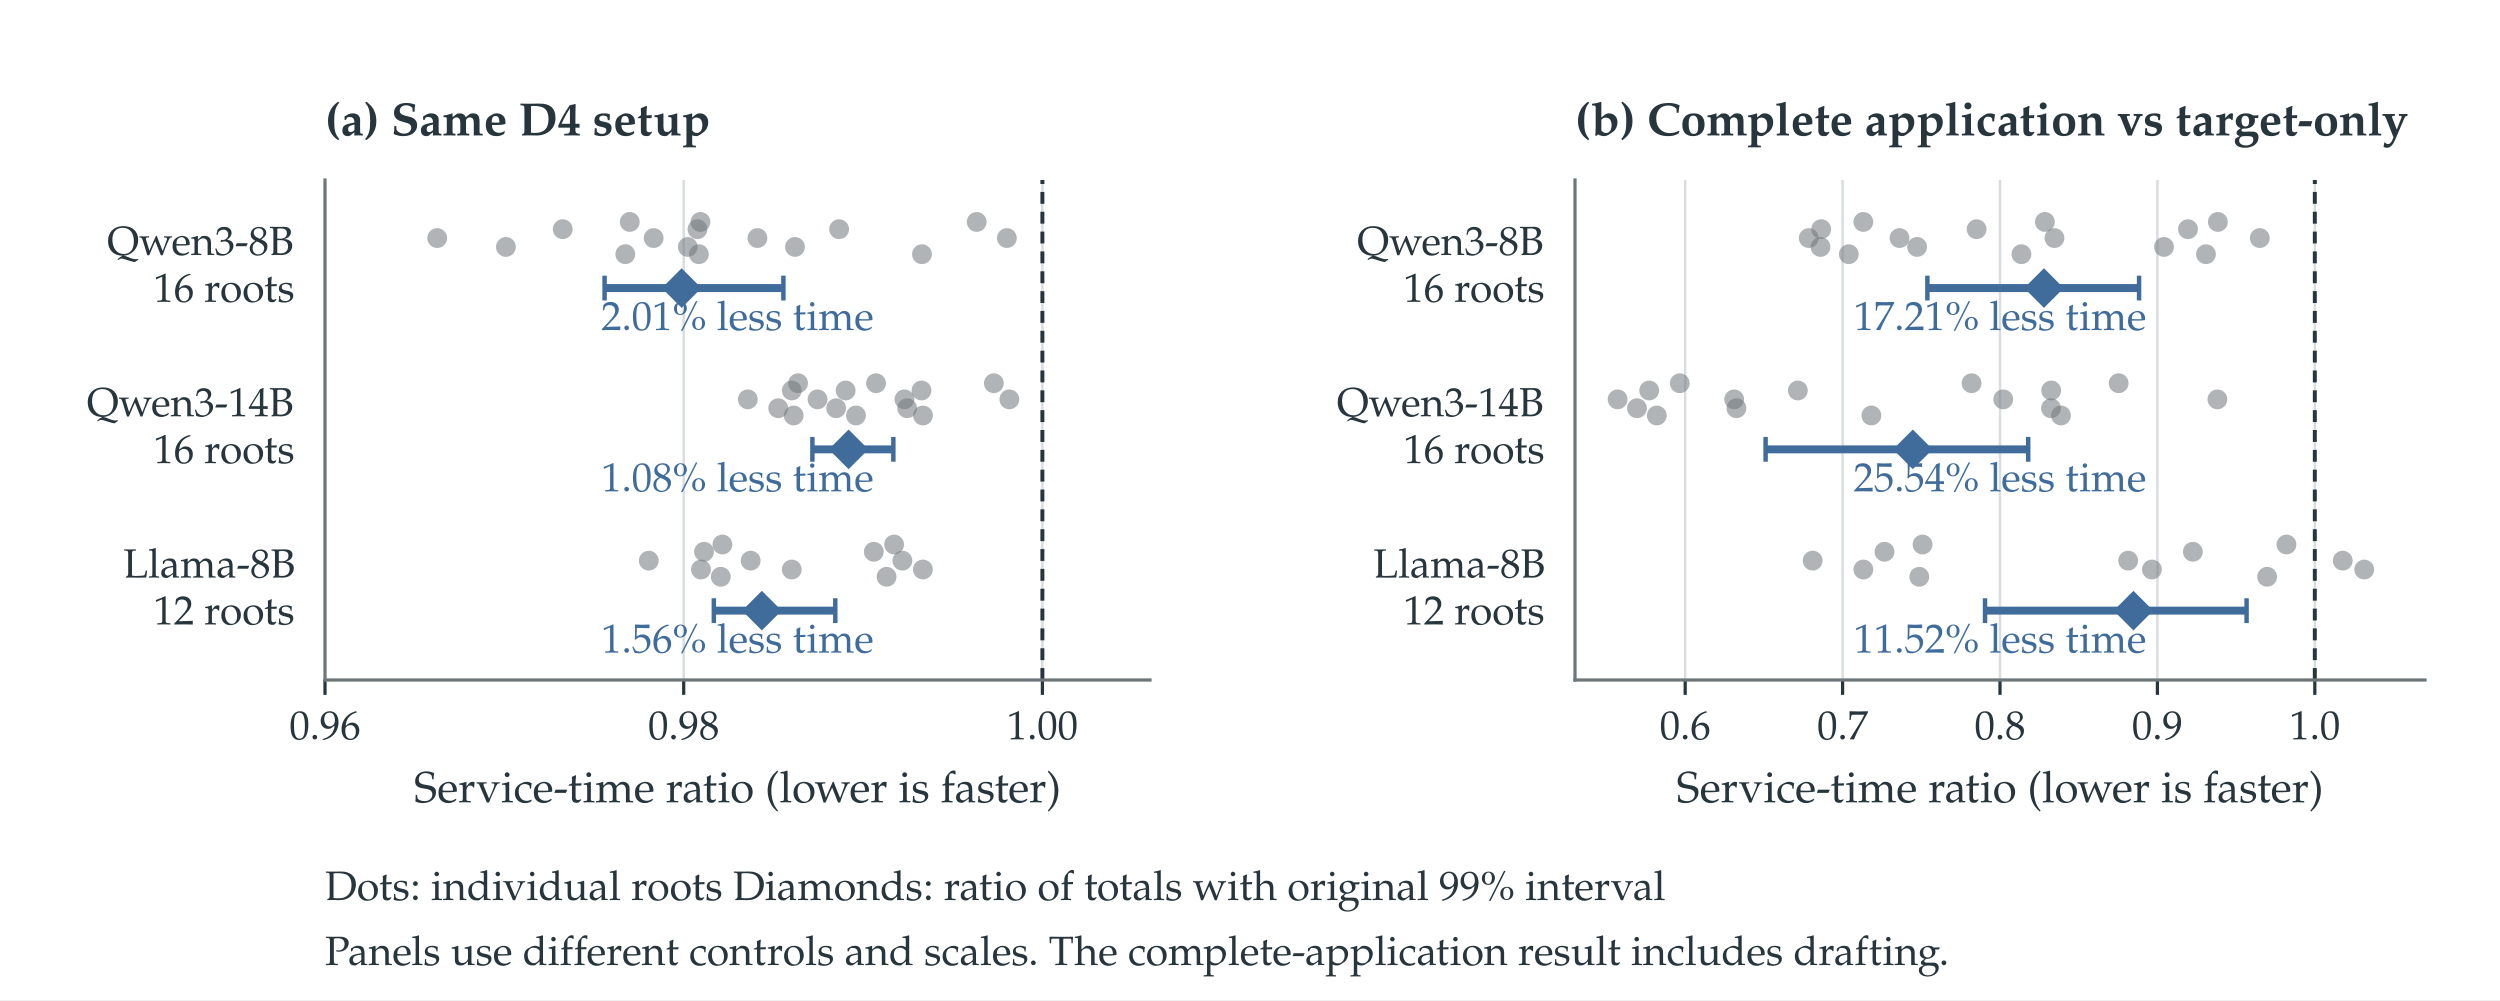
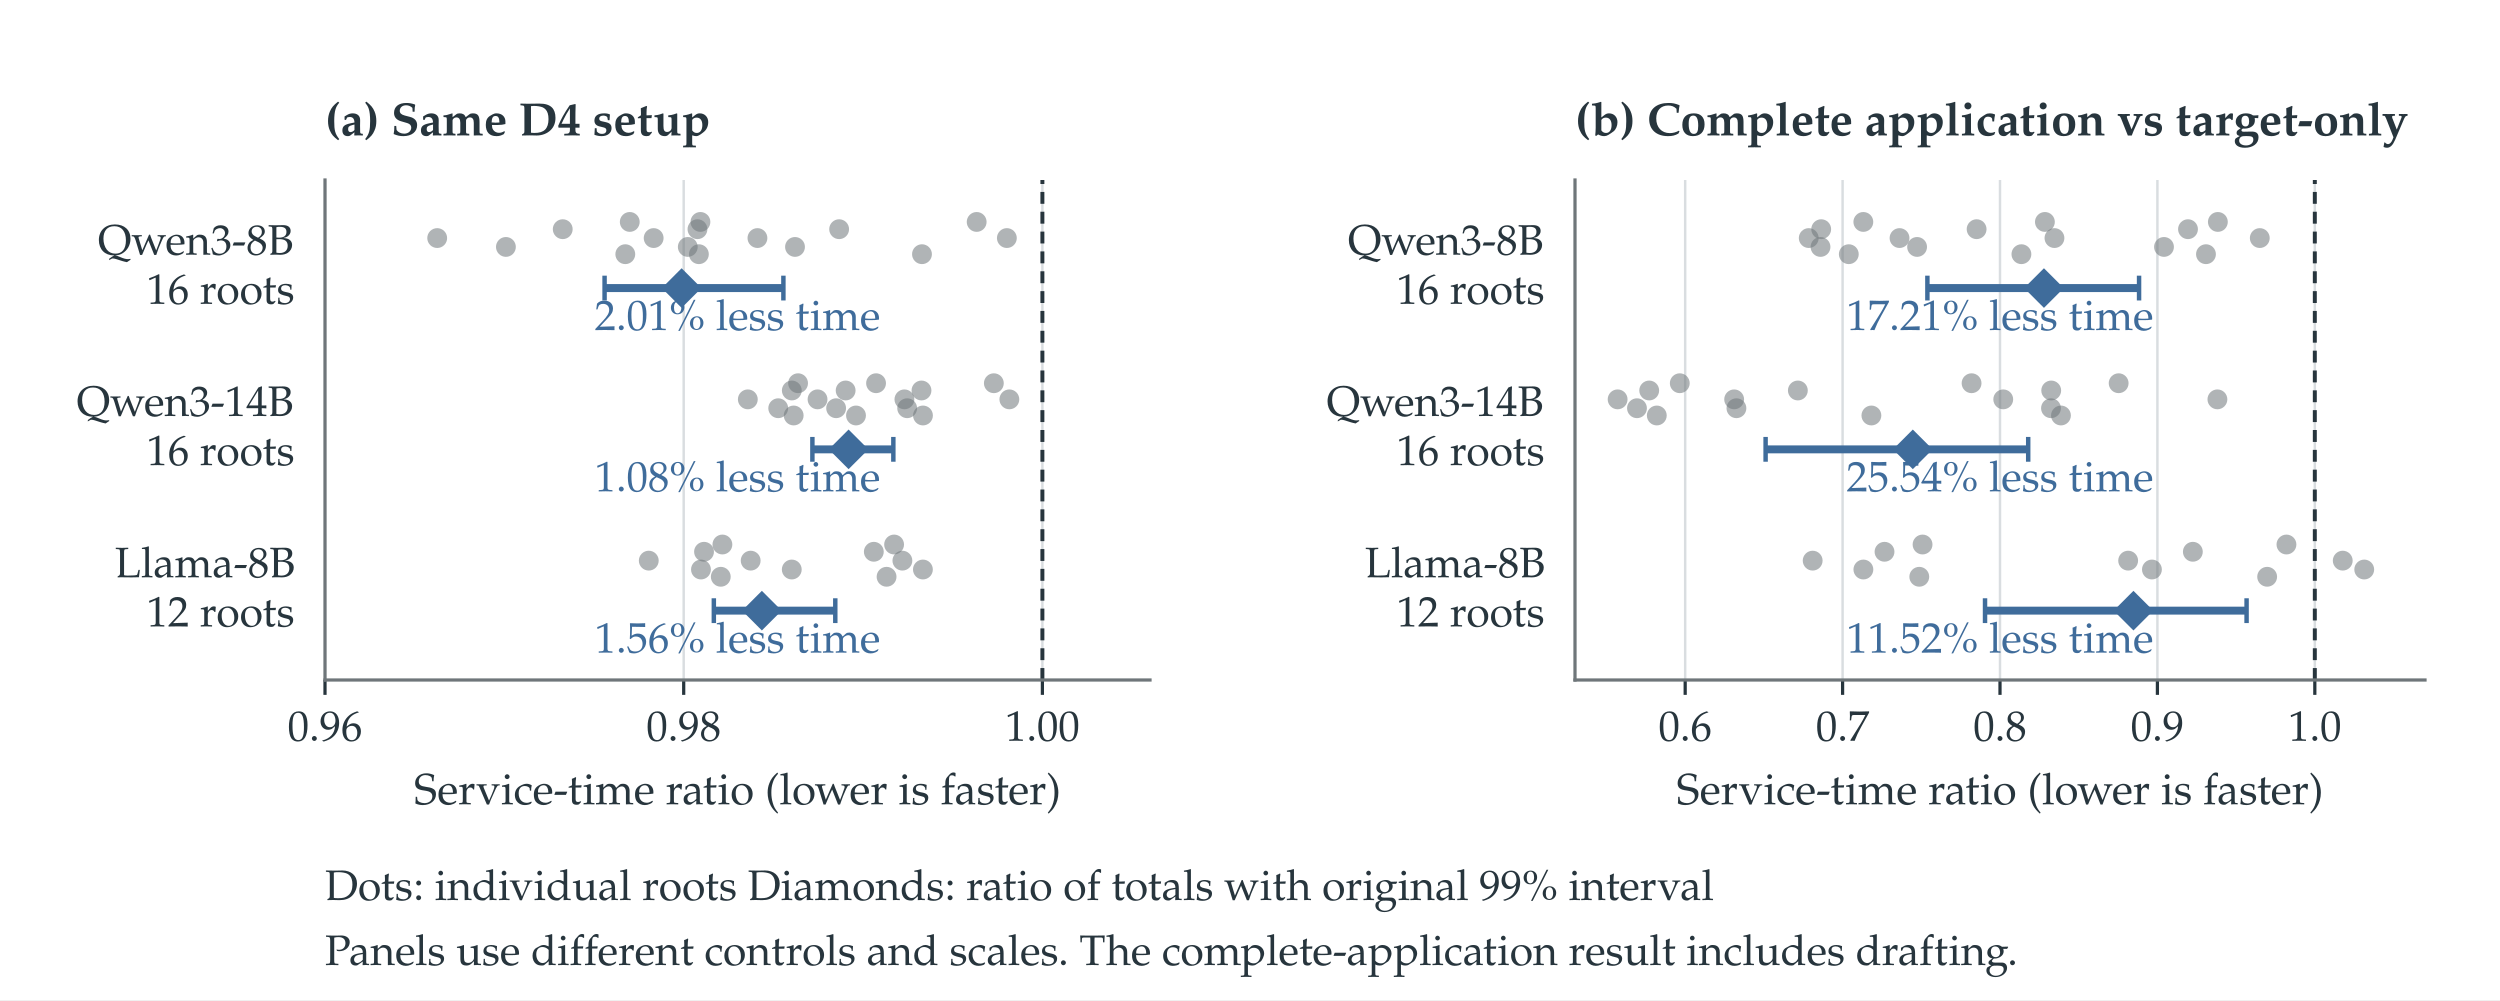
<svg xmlns="http://www.w3.org/2000/svg" xmlns:xlink="http://www.w3.org/1999/xlink" width="504pt" height="201.6pt" viewBox="0 0 504 201.6" version="1.1">
  <defs>
    <style type="text/css">*{stroke-linejoin: round; stroke-linecap: butt}</style>
  </defs>
  <g id="figure_1">
    <g id="patch_1">
      <path d="M 0 201.6  L 504 201.6  L 504 0  L 0 0  z " style="fill: #ffffff" />
    </g>
    <g id="axes_1">
      <g id="patch_2">
        <path d="M 65.52 137.088  L 231.84 137.088  L 231.84 36.288  L 65.52 36.288  z " style="fill: #ffffff" />
      </g>
      <g id="matplotlib.axis_1">
        <g id="xtick_1">
          <g id="line2d_1">
-             <path d="M 65.52 137.088  L 65.52 36.288  " clip-path="url(#pb391078d8d)" style="fill: none; stroke: #d9dde0; stroke-width: 0.5; stroke-linecap: square" />
+             <path d="M 65.52 137.088  L 65.52 36.288  " clip-path="url(#pc4e0d1bcbf)" style="fill: none; stroke: #d9dde0; stroke-width: 0.5; stroke-linecap: square" />
          </g>
          <g id="line2d_2">
            <defs>
-               <path id="maaf9675b77" d="M 0 0  L 0 3  " style="stroke: #27353d; stroke-width: 0.65" />
+               <path id="mecc53e1ac5" d="M 0 0  L 0 3  " style="stroke: #27353d; stroke-width: 0.65" />
            </defs>
            <g>
-               <use xlink:href="#maaf9675b77" x="65.52" y="137.088" style="fill: #27353d; stroke: #27353d; stroke-width: 0.65" />
+               <use xlink:href="#mecc53e1ac5" x="65.52" y="137.088" style="fill: #27353d; stroke: #27353d; stroke-width: 0.65" />
            </g>
          </g>
          <g id="text_1">
-             <text style="font-size: 8.2px; font-family: 'P052'; text-anchor: middle; fill: #27353d" x="65.52" y="149.041" transform="rotate(-0 65.52 149.0407)">0.96</text>
+             <text style="font-size: 8.6px; font-family: 'P052'; text-anchor: middle; fill: #27353d" x="65.52" y="149.331" transform="rotate(-0 65.52 149.3311)">0.96</text>
          </g>
        </g>
        <g id="xtick_2">
          <g id="line2d_3">
-             <path d="M 137.833 137.088  L 137.833 36.288  " clip-path="url(#pb391078d8d)" style="fill: none; stroke: #d9dde0; stroke-width: 0.5; stroke-linecap: square" />
+             <path d="M 137.833 137.088  L 137.833 36.288  " clip-path="url(#pc4e0d1bcbf)" style="fill: none; stroke: #d9dde0; stroke-width: 0.5; stroke-linecap: square" />
          </g>
          <g id="line2d_4">
            <g>
-               <use xlink:href="#maaf9675b77" x="137.833" y="137.088" style="fill: #27353d; stroke: #27353d; stroke-width: 0.65" />
+               <use xlink:href="#mecc53e1ac5" x="137.833" y="137.088" style="fill: #27353d; stroke: #27353d; stroke-width: 0.65" />
            </g>
          </g>
          <g id="text_2">
-             <text style="font-size: 8.2px; font-family: 'P052'; text-anchor: middle; fill: #27353d" x="137.833" y="149.041" transform="rotate(-0 137.833 149.0407)">0.98</text>
+             <text style="font-size: 8.6px; font-family: 'P052'; text-anchor: middle; fill: #27353d" x="137.833" y="149.331" transform="rotate(-0 137.833 149.3311)">0.98</text>
          </g>
        </g>
        <g id="xtick_3">
          <g id="line2d_5">
-             <path d="M 210.146 137.088  L 210.146 36.288  " clip-path="url(#pb391078d8d)" style="fill: none; stroke: #d9dde0; stroke-width: 0.5; stroke-linecap: square" />
+             <path d="M 210.146 137.088  L 210.146 36.288  " clip-path="url(#pc4e0d1bcbf)" style="fill: none; stroke: #d9dde0; stroke-width: 0.5; stroke-linecap: square" />
          </g>
          <g id="line2d_6">
            <g>
-               <use xlink:href="#maaf9675b77" x="210.146" y="137.088" style="fill: #27353d; stroke: #27353d; stroke-width: 0.65" />
+               <use xlink:href="#mecc53e1ac5" x="210.146" y="137.088" style="fill: #27353d; stroke: #27353d; stroke-width: 0.65" />
            </g>
          </g>
          <g id="text_3">
-             <text style="font-size: 8.2px; font-family: 'P052'; text-anchor: middle; fill: #27353d" x="210.146" y="149.041" transform="rotate(-0 210.1461 149.0407)">1.00</text>
+             <text style="font-size: 8.6px; font-family: 'P052'; text-anchor: middle; fill: #27353d" x="210.146" y="149.331" transform="rotate(-0 210.1461 149.3311)">1.00</text>
          </g>
        </g>
        <g id="text_4">
-           <text style="font-size: 8.8px; font-family: 'P052'; text-anchor: middle; fill: #27353d" x="148.68" y="161.733" transform="rotate(-0 148.68 161.7326)">Service-time ratio (lower is faster)</text>
+           <text style="font-size: 8.8px; font-family: 'P052'; text-anchor: middle; fill: #27353d" x="148.68" y="162.135" transform="rotate(-0 148.68 162.1354)">Service-time ratio (lower is faster)</text>
        </g>
      </g>
      <g id="matplotlib.axis_2">
        <g id="ytick_1">
          <g id="line2d_7" />
          <g id="text_5">
-             <text style="font-size: 8.2px; font-family: 'P052'; fill: #27353d" transform="translate(24.84425 116.4265)">Llama-8B</text>
-             <text style="font-size: 8.2px; font-family: 'P052'; fill: #27353d" transform="translate(30.92762 125.8734)">12 roots</text>
+             <text style="font-size: 8.6px; font-family: 'P052'; fill: #27353d" transform="translate(23.15275 116.3703)">Llama-8B</text>
+             <text style="font-size: 8.6px; font-family: 'P052'; fill: #27353d" transform="translate(29.53288 126.278)">12 roots</text>
          </g>
        </g>
        <g id="ytick_2">
          <g id="line2d_8" />
          <g id="text_6">
-             <text style="font-size: 8.2px; font-family: 'P052'; fill: #27353d" transform="translate(17.495 83.91035)">Qwen3-14B</text>
-             <text style="font-size: 8.2px; font-family: 'P052'; fill: #27353d" transform="translate(30.92762 93.35726)">16 roots</text>
+             <text style="font-size: 8.6px; font-family: 'P052'; fill: #27353d" transform="translate(15.445 83.85416)">Qwen3-14B</text>
+             <text style="font-size: 8.6px; font-family: 'P052'; fill: #27353d" transform="translate(29.53288 93.7619)">16 roots</text>
          </g>
        </g>
        <g id="ytick_3">
          <g id="line2d_9" />
          <g id="text_7">
-             <text style="font-size: 8.2px; font-family: 'P052'; fill: #27353d" transform="translate(21.595 51.39422)">Qwen3-8B</text>
-             <text style="font-size: 8.2px; font-family: 'P052'; fill: #27353d" transform="translate(30.92762 60.84113)">16 roots</text>
+             <text style="font-size: 8.6px; font-family: 'P052'; fill: #27353d" transform="translate(19.745 51.33803)">Qwen3-8B</text>
+             <text style="font-size: 8.6px; font-family: 'P052'; fill: #27353d" transform="translate(29.53288 61.24577)">16 roots</text>
          </g>
        </g>
      </g>
      <g id="line2d_10">
-         <path d="M 210.146 137.088  L 210.146 36.288  " clip-path="url(#pb391078d8d)" style="fill: none; stroke-dasharray: 2.4,1.6; stroke-dashoffset: 0; stroke: #27353d; stroke-width: 0.8" />
+         <path d="M 210.146 137.088  L 210.146 36.288  " clip-path="url(#pc4e0d1bcbf)" style="fill: none; stroke-dasharray: 2.4,1.6; stroke-dashoffset: 0; stroke: #27353d; stroke-width: 0.8" />
      </g>
      <g id="PathCollection_1">
        <defs>
-           <path id="m429dfc9539" d="M 0 2  C 0.53 2 1.039 1.789 1.414 1.414  C 1.789 1.039 2 0.53 2 0  C 2 -0.53 1.789 -1.039 1.414 -1.414  C 1.039 -1.789 0.53 -2 0 -2  C -0.53 -2 -1.039 -1.789 -1.414 -1.414  C -1.789 -1.039 -2 -0.53 -2 0  C -2 0.53 -1.789 1.039 -1.414 1.414  C -1.039 1.789 -0.53 2 0 2  z " />
+           <path id="m51b914917c" d="M 0 2  C 0.53 2 1.039 1.789 1.414 1.414  C 1.789 1.039 2 0.53 2 0  C 2 -0.53 1.789 -1.039 1.414 -1.414  C 1.039 -1.789 0.53 -2 0 -2  C -0.53 -2 -1.039 -1.789 -1.414 -1.414  C -1.789 -1.039 -2 -0.53 -2 0  C -2 0.53 -1.789 1.039 -1.414 1.414  C -1.039 1.789 -0.53 2 0 2  z " />
        </defs>
-         <g clip-path="url(#pb391078d8d)">
-           <use xlink:href="#m429dfc9539" x="88.139" y="47.994" style="fill: #6f767a; fill-opacity: 0.55" />
-           <use xlink:href="#m429dfc9539" x="113.447" y="46.205" style="fill: #6f767a; fill-opacity: 0.55" />
-           <use xlink:href="#m429dfc9539" x="126.96" y="44.742" style="fill: #6f767a; fill-opacity: 0.55" />
-           <use xlink:href="#m429dfc9539" x="141.207" y="44.742" style="fill: #6f767a; fill-opacity: 0.55" />
-           <use xlink:href="#m429dfc9539" x="131.778" y="47.994" style="fill: #6f767a; fill-opacity: 0.55" />
-           <use xlink:href="#m429dfc9539" x="101.991" y="49.782" style="fill: #6f767a; fill-opacity: 0.55" />
-           <use xlink:href="#m429dfc9539" x="152.7" y="47.994" style="fill: #6f767a; fill-opacity: 0.55" />
-           <use xlink:href="#m429dfc9539" x="126.061" y="51.245" style="fill: #6f767a; fill-opacity: 0.55" />
-           <use xlink:href="#m429dfc9539" x="202.984" y="47.994" style="fill: #6f767a; fill-opacity: 0.55" />
-           <use xlink:href="#m429dfc9539" x="185.872" y="51.245" style="fill: #6f767a; fill-opacity: 0.55" />
-           <use xlink:href="#m429dfc9539" x="160.274" y="49.782" style="fill: #6f767a; fill-opacity: 0.55" />
-           <use xlink:href="#m429dfc9539" x="140.609" y="46.205" style="fill: #6f767a; fill-opacity: 0.55" />
-           <use xlink:href="#m429dfc9539" x="138.658" y="49.782" style="fill: #6f767a; fill-opacity: 0.55" />
-           <use xlink:href="#m429dfc9539" x="169.17" y="46.205" style="fill: #6f767a; fill-opacity: 0.55" />
-           <use xlink:href="#m429dfc9539" x="196.896" y="44.742" style="fill: #6f767a; fill-opacity: 0.55" />
-           <use xlink:href="#m429dfc9539" x="140.896" y="51.245" style="fill: #6f767a; fill-opacity: 0.55" />
+         <g clip-path="url(#pc4e0d1bcbf)">
+           <use xlink:href="#m51b914917c" x="88.139" y="47.994" style="fill: #6f767a; fill-opacity: 0.55" />
+           <use xlink:href="#m51b914917c" x="113.447" y="46.205" style="fill: #6f767a; fill-opacity: 0.55" />
+           <use xlink:href="#m51b914917c" x="126.96" y="44.742" style="fill: #6f767a; fill-opacity: 0.55" />
+           <use xlink:href="#m51b914917c" x="141.207" y="44.742" style="fill: #6f767a; fill-opacity: 0.55" />
+           <use xlink:href="#m51b914917c" x="131.778" y="47.994" style="fill: #6f767a; fill-opacity: 0.55" />
+           <use xlink:href="#m51b914917c" x="101.991" y="49.782" style="fill: #6f767a; fill-opacity: 0.55" />
+           <use xlink:href="#m51b914917c" x="152.7" y="47.994" style="fill: #6f767a; fill-opacity: 0.55" />
+           <use xlink:href="#m51b914917c" x="126.061" y="51.245" style="fill: #6f767a; fill-opacity: 0.55" />
+           <use xlink:href="#m51b914917c" x="202.984" y="47.994" style="fill: #6f767a; fill-opacity: 0.55" />
+           <use xlink:href="#m51b914917c" x="185.872" y="51.245" style="fill: #6f767a; fill-opacity: 0.55" />
+           <use xlink:href="#m51b914917c" x="160.274" y="49.782" style="fill: #6f767a; fill-opacity: 0.55" />
+           <use xlink:href="#m51b914917c" x="140.609" y="46.205" style="fill: #6f767a; fill-opacity: 0.55" />
+           <use xlink:href="#m51b914917c" x="138.658" y="49.782" style="fill: #6f767a; fill-opacity: 0.55" />
+           <use xlink:href="#m51b914917c" x="169.17" y="46.205" style="fill: #6f767a; fill-opacity: 0.55" />
+           <use xlink:href="#m51b914917c" x="196.896" y="44.742" style="fill: #6f767a; fill-opacity: 0.55" />
+           <use xlink:href="#m51b914917c" x="140.896" y="51.245" style="fill: #6f767a; fill-opacity: 0.55" />
        </g>
      </g>
      <g id="PathCollection_2">
-         <g clip-path="url(#pb391078d8d)">
-           <use xlink:href="#m429dfc9539" x="160.89" y="77.258" style="fill: #6f767a; fill-opacity: 0.55" />
-           <use xlink:href="#m429dfc9539" x="182.33" y="80.51" style="fill: #6f767a; fill-opacity: 0.55" />
-           <use xlink:href="#m429dfc9539" x="150.761" y="80.51" style="fill: #6f767a; fill-opacity: 0.55" />
-           <use xlink:href="#m429dfc9539" x="186.07" y="83.762" style="fill: #6f767a; fill-opacity: 0.55" />
-           <use xlink:href="#m429dfc9539" x="200.36" y="77.258" style="fill: #6f767a; fill-opacity: 0.55" />
-           <use xlink:href="#m429dfc9539" x="164.817" y="80.51" style="fill: #6f767a; fill-opacity: 0.55" />
-           <use xlink:href="#m429dfc9539" x="185.772" y="78.722" style="fill: #6f767a; fill-opacity: 0.55" />
-           <use xlink:href="#m429dfc9539" x="203.488" y="80.51" style="fill: #6f767a; fill-opacity: 0.55" />
-           <use xlink:href="#m429dfc9539" x="168.565" y="82.298" style="fill: #6f767a; fill-opacity: 0.55" />
-           <use xlink:href="#m429dfc9539" x="182.885" y="82.298" style="fill: #6f767a; fill-opacity: 0.55" />
-           <use xlink:href="#m429dfc9539" x="156.89" y="82.298" style="fill: #6f767a; fill-opacity: 0.55" />
-           <use xlink:href="#m429dfc9539" x="176.613" y="77.258" style="fill: #6f767a; fill-opacity: 0.55" />
-           <use xlink:href="#m429dfc9539" x="170.481" y="78.722" style="fill: #6f767a; fill-opacity: 0.55" />
-           <use xlink:href="#m429dfc9539" x="160.005" y="83.762" style="fill: #6f767a; fill-opacity: 0.55" />
-           <use xlink:href="#m429dfc9539" x="159.63" y="78.722" style="fill: #6f767a; fill-opacity: 0.55" />
-           <use xlink:href="#m429dfc9539" x="172.57" y="83.762" style="fill: #6f767a; fill-opacity: 0.55" />
+         <g clip-path="url(#pc4e0d1bcbf)">
+           <use xlink:href="#m51b914917c" x="160.89" y="77.258" style="fill: #6f767a; fill-opacity: 0.55" />
+           <use xlink:href="#m51b914917c" x="182.33" y="80.51" style="fill: #6f767a; fill-opacity: 0.55" />
+           <use xlink:href="#m51b914917c" x="150.761" y="80.51" style="fill: #6f767a; fill-opacity: 0.55" />
+           <use xlink:href="#m51b914917c" x="186.07" y="83.762" style="fill: #6f767a; fill-opacity: 0.55" />
+           <use xlink:href="#m51b914917c" x="200.36" y="77.258" style="fill: #6f767a; fill-opacity: 0.55" />
+           <use xlink:href="#m51b914917c" x="164.817" y="80.51" style="fill: #6f767a; fill-opacity: 0.55" />
+           <use xlink:href="#m51b914917c" x="185.772" y="78.722" style="fill: #6f767a; fill-opacity: 0.55" />
+           <use xlink:href="#m51b914917c" x="203.488" y="80.51" style="fill: #6f767a; fill-opacity: 0.55" />
+           <use xlink:href="#m51b914917c" x="168.565" y="82.298" style="fill: #6f767a; fill-opacity: 0.55" />
+           <use xlink:href="#m51b914917c" x="182.885" y="82.298" style="fill: #6f767a; fill-opacity: 0.55" />
+           <use xlink:href="#m51b914917c" x="156.89" y="82.298" style="fill: #6f767a; fill-opacity: 0.55" />
+           <use xlink:href="#m51b914917c" x="176.613" y="77.258" style="fill: #6f767a; fill-opacity: 0.55" />
+           <use xlink:href="#m51b914917c" x="170.481" y="78.722" style="fill: #6f767a; fill-opacity: 0.55" />
+           <use xlink:href="#m51b914917c" x="160.005" y="83.762" style="fill: #6f767a; fill-opacity: 0.55" />
+           <use xlink:href="#m51b914917c" x="159.63" y="78.722" style="fill: #6f767a; fill-opacity: 0.55" />
+           <use xlink:href="#m51b914917c" x="172.57" y="83.762" style="fill: #6f767a; fill-opacity: 0.55" />
        </g>
      </g>
      <g id="PathCollection_3">
-         <g clip-path="url(#pb391078d8d)">
-           <use xlink:href="#m429dfc9539" x="130.792" y="113.026" style="fill: #6f767a; fill-opacity: 0.55" />
-           <use xlink:href="#m429dfc9539" x="141.932" y="111.238" style="fill: #6f767a; fill-opacity: 0.55" />
-           <use xlink:href="#m429dfc9539" x="151.335" y="113.026" style="fill: #6f767a; fill-opacity: 0.55" />
-           <use xlink:href="#m429dfc9539" x="141.315" y="114.814" style="fill: #6f767a; fill-opacity: 0.55" />
-           <use xlink:href="#m429dfc9539" x="145.31" y="116.278" style="fill: #6f767a; fill-opacity: 0.55" />
-           <use xlink:href="#m429dfc9539" x="145.636" y="109.774" style="fill: #6f767a; fill-opacity: 0.55" />
-           <use xlink:href="#m429dfc9539" x="181.922" y="113.026" style="fill: #6f767a; fill-opacity: 0.55" />
-           <use xlink:href="#m429dfc9539" x="178.732" y="116.278" style="fill: #6f767a; fill-opacity: 0.55" />
-           <use xlink:href="#m429dfc9539" x="180.251" y="109.774" style="fill: #6f767a; fill-opacity: 0.55" />
-           <use xlink:href="#m429dfc9539" x="176.162" y="111.238" style="fill: #6f767a; fill-opacity: 0.55" />
-           <use xlink:href="#m429dfc9539" x="186.059" y="114.814" style="fill: #6f767a; fill-opacity: 0.55" />
-           <use xlink:href="#m429dfc9539" x="159.621" y="114.814" style="fill: #6f767a; fill-opacity: 0.55" />
+         <g clip-path="url(#pc4e0d1bcbf)">
+           <use xlink:href="#m51b914917c" x="130.792" y="113.026" style="fill: #6f767a; fill-opacity: 0.55" />
+           <use xlink:href="#m51b914917c" x="141.932" y="111.238" style="fill: #6f767a; fill-opacity: 0.55" />
+           <use xlink:href="#m51b914917c" x="151.335" y="113.026" style="fill: #6f767a; fill-opacity: 0.55" />
+           <use xlink:href="#m51b914917c" x="141.315" y="114.814" style="fill: #6f767a; fill-opacity: 0.55" />
+           <use xlink:href="#m51b914917c" x="145.31" y="116.278" style="fill: #6f767a; fill-opacity: 0.55" />
+           <use xlink:href="#m51b914917c" x="145.636" y="109.774" style="fill: #6f767a; fill-opacity: 0.55" />
+           <use xlink:href="#m51b914917c" x="181.922" y="113.026" style="fill: #6f767a; fill-opacity: 0.55" />
+           <use xlink:href="#m51b914917c" x="178.732" y="116.278" style="fill: #6f767a; fill-opacity: 0.55" />
+           <use xlink:href="#m51b914917c" x="180.251" y="109.774" style="fill: #6f767a; fill-opacity: 0.55" />
+           <use xlink:href="#m51b914917c" x="176.162" y="111.238" style="fill: #6f767a; fill-opacity: 0.55" />
+           <use xlink:href="#m51b914917c" x="186.059" y="114.814" style="fill: #6f767a; fill-opacity: 0.55" />
+           <use xlink:href="#m51b914917c" x="159.621" y="114.814" style="fill: #6f767a; fill-opacity: 0.55" />
        </g>
      </g>
      <g id="patch_3">
        <path d="M 65.52 137.088  L 65.52 36.288  " style="fill: none; stroke: #6f767a; stroke-width: 0.65; stroke-linejoin: miter; stroke-linecap: square" />
      </g>
      <g id="patch_4">
        <path d="M 65.52 137.088  L 231.84 137.088  " style="fill: none; stroke: #6f767a; stroke-width: 0.65; stroke-linejoin: miter; stroke-linecap: square" />
      </g>
      <g id="text_8">
-         <text style="font-size: 8.2px; font-family: 'P052'; text-anchor: middle; fill: #3f6c9b" x="148.68" y="66.528" transform="rotate(-0 148.68 66.528)">2.01% less time</text>
+         <text style="font-size: 8.6px; font-family: 'P052'; text-anchor: middle; fill: #3f6c9b" x="148.68" y="66.528" transform="rotate(-0 148.68 66.528)">2.01% less time</text>
      </g>
      <g id="text_9">
-         <text style="font-size: 8.2px; font-family: 'P052'; text-anchor: middle; fill: #3f6c9b" x="148.68" y="99.044" transform="rotate(-0 148.68 99.04413)">1.08% less time</text>
+         <text style="font-size: 8.6px; font-family: 'P052'; text-anchor: middle; fill: #3f6c9b" x="148.68" y="99.044" transform="rotate(-0 148.68 99.04413)">1.08% less time</text>
      </g>
      <g id="text_10">
-         <text style="font-size: 8.2px; font-family: 'P052'; text-anchor: middle; fill: #3f6c9b" x="148.68" y="131.56" transform="rotate(-0 148.68 131.5603)">1.56% less time</text>
+         <text style="font-size: 8.6px; font-family: 'P052'; text-anchor: middle; fill: #3f6c9b" x="148.68" y="131.56" transform="rotate(-0 148.68 131.5603)">1.56% less time</text>
      </g>
      <g id="text_11">
        <text style="font-weight: 700; font-size: 9.4px; font-family: 'P052'; text-anchor: start; fill: #27353d" x="65.52" y="27.288" transform="rotate(-0 65.52 27.288)">(a)  Same D4 setup</text>
      </g>
      <g id="line2d_11">
-         <path d="M 121.884 58.074  L 157.933 58.074  " clip-path="url(#pb391078d8d)" style="fill: none; stroke: #3f6c9b; stroke-width: 1.6" />
+         <path d="M 121.884 58.074  L 157.933 58.074  " clip-path="url(#pc4e0d1bcbf)" style="fill: none; stroke: #3f6c9b; stroke-width: 1.6" />
      </g>
      <g id="line2d_12">
        <defs>
-           <path id="md2112ce664" d="M 0 2.5  L 0 -2.5  " style="stroke: #3f6c9b; stroke-width: 0.9" />
+           <path id="mcc9bf10a5c" d="M 0 2.5  L 0 -2.5  " style="stroke: #3f6c9b; stroke-width: 0.9" />
        </defs>
-         <g clip-path="url(#pb391078d8d)">
-           <use xlink:href="#md2112ce664" x="121.884" y="58.074" style="fill: #3f6c9b; stroke: #3f6c9b; stroke-width: 0.9" />
-           <use xlink:href="#md2112ce664" x="157.933" y="58.074" style="fill: #3f6c9b; stroke: #3f6c9b; stroke-width: 0.9" />
+         <g clip-path="url(#pc4e0d1bcbf)">
+           <use xlink:href="#mcc9bf10a5c" x="121.884" y="58.074" style="fill: #3f6c9b; stroke: #3f6c9b; stroke-width: 0.9" />
+           <use xlink:href="#mcc9bf10a5c" x="157.933" y="58.074" style="fill: #3f6c9b; stroke: #3f6c9b; stroke-width: 0.9" />
        </g>
      </g>
      <g id="line2d_13">
-         <path d="M 163.778 90.59  L 180.1 90.59  " clip-path="url(#pb391078d8d)" style="fill: none; stroke: #3f6c9b; stroke-width: 1.6" />
+         <path d="M 163.778 90.59  L 180.1 90.59  " clip-path="url(#pc4e0d1bcbf)" style="fill: none; stroke: #3f6c9b; stroke-width: 1.6" />
      </g>
      <g id="line2d_14">
-         <g clip-path="url(#pb391078d8d)">
-           <use xlink:href="#md2112ce664" x="163.778" y="90.59" style="fill: #3f6c9b; stroke: #3f6c9b; stroke-width: 0.9" />
-           <use xlink:href="#md2112ce664" x="180.1" y="90.59" style="fill: #3f6c9b; stroke: #3f6c9b; stroke-width: 0.9" />
+         <g clip-path="url(#pc4e0d1bcbf)">
+           <use xlink:href="#mcc9bf10a5c" x="163.778" y="90.59" style="fill: #3f6c9b; stroke: #3f6c9b; stroke-width: 0.9" />
+           <use xlink:href="#mcc9bf10a5c" x="180.1" y="90.59" style="fill: #3f6c9b; stroke: #3f6c9b; stroke-width: 0.9" />
        </g>
      </g>
      <g id="line2d_15">
-         <path d="M 143.909 123.106  L 168.394 123.106  " clip-path="url(#pb391078d8d)" style="fill: none; stroke: #3f6c9b; stroke-width: 1.6" />
+         <path d="M 143.909 123.106  L 168.394 123.106  " clip-path="url(#pc4e0d1bcbf)" style="fill: none; stroke: #3f6c9b; stroke-width: 1.6" />
      </g>
      <g id="line2d_16">
-         <g clip-path="url(#pb391078d8d)">
-           <use xlink:href="#md2112ce664" x="143.909" y="123.106" style="fill: #3f6c9b; stroke: #3f6c9b; stroke-width: 0.9" />
-           <use xlink:href="#md2112ce664" x="168.394" y="123.106" style="fill: #3f6c9b; stroke: #3f6c9b; stroke-width: 0.9" />
+         <g clip-path="url(#pc4e0d1bcbf)">
+           <use xlink:href="#mcc9bf10a5c" x="143.909" y="123.106" style="fill: #3f6c9b; stroke: #3f6c9b; stroke-width: 0.9" />
+           <use xlink:href="#mcc9bf10a5c" x="168.394" y="123.106" style="fill: #3f6c9b; stroke: #3f6c9b; stroke-width: 0.9" />
        </g>
      </g>
      <g id="line2d_17">
        <defs>
-           <path id="mf1ce8e22f3" d="M -0 3.323  L 3.323 0  L 0 -3.323  L -3.323 -0  z " style="stroke: #3f6c9b; stroke-width: 0.95; stroke-linejoin: miter" />
+           <path id="mcc3e631477" d="M -0 3.323  L 3.323 0  L 0 -3.323  L -3.323 -0  z " style="stroke: #3f6c9b; stroke-width: 0.95; stroke-linejoin: miter" />
        </defs>
-         <g clip-path="url(#pb391078d8d)">
-           <use xlink:href="#mf1ce8e22f3" x="137.415" y="58.074" style="fill: #3f6c9b; stroke: #3f6c9b; stroke-width: 0.95; stroke-linejoin: miter" />
+         <g clip-path="url(#pc4e0d1bcbf)">
+           <use xlink:href="#mcc3e631477" x="137.415" y="58.074" style="fill: #3f6c9b; stroke: #3f6c9b; stroke-width: 0.95; stroke-linejoin: miter" />
        </g>
      </g>
      <g id="line2d_18">
-         <g clip-path="url(#pb391078d8d)">
-           <use xlink:href="#mf1ce8e22f3" x="171.073" y="90.59" style="fill: #3f6c9b; stroke: #3f6c9b; stroke-width: 0.95; stroke-linejoin: miter" />
+         <g clip-path="url(#pc4e0d1bcbf)">
+           <use xlink:href="#mcc3e631477" x="171.073" y="90.59" style="fill: #3f6c9b; stroke: #3f6c9b; stroke-width: 0.95; stroke-linejoin: miter" />
        </g>
      </g>
      <g id="line2d_19">
-         <g clip-path="url(#pb391078d8d)">
-           <use xlink:href="#mf1ce8e22f3" x="153.593" y="123.106" style="fill: #3f6c9b; stroke: #3f6c9b; stroke-width: 0.95; stroke-linejoin: miter" />
+         <g clip-path="url(#pc4e0d1bcbf)">
+           <use xlink:href="#mcc3e631477" x="153.593" y="123.106" style="fill: #3f6c9b; stroke: #3f6c9b; stroke-width: 0.95; stroke-linejoin: miter" />
        </g>
      </g>
    </g>
    <g id="axes_2">
      <g id="patch_5">
        <path d="M 317.52 137.088  L 488.88 137.088  L 488.88 36.288  L 317.52 36.288  z " style="fill: #ffffff" />
      </g>
      <g id="matplotlib.axis_3">
        <g id="xtick_4">
          <g id="line2d_20">
-             <path d="M 339.733 137.088  L 339.733 36.288  " clip-path="url(#p54a8634033)" style="fill: none; stroke: #d9dde0; stroke-width: 0.5; stroke-linecap: square" />
+             <path d="M 339.733 137.088  L 339.733 36.288  " clip-path="url(#p6fb297b710)" style="fill: none; stroke: #d9dde0; stroke-width: 0.5; stroke-linecap: square" />
          </g>
          <g id="line2d_21">
            <g>
-               <use xlink:href="#maaf9675b77" x="339.733" y="137.088" style="fill: #27353d; stroke: #27353d; stroke-width: 0.65" />
+               <use xlink:href="#mecc53e1ac5" x="339.733" y="137.088" style="fill: #27353d; stroke: #27353d; stroke-width: 0.65" />
            </g>
          </g>
          <g id="text_12">
-             <text style="font-size: 8.2px; font-family: 'P052'; text-anchor: middle; fill: #27353d" x="339.733" y="149.041" transform="rotate(-0 339.7333 149.0407)">0.6</text>
+             <text style="font-size: 8.6px; font-family: 'P052'; text-anchor: middle; fill: #27353d" x="339.733" y="149.331" transform="rotate(-0 339.7333 149.3311)">0.6</text>
          </g>
        </g>
        <g id="xtick_5">
          <g id="line2d_22">
-             <path d="M 371.467 137.088  L 371.467 36.288  " clip-path="url(#p54a8634033)" style="fill: none; stroke: #d9dde0; stroke-width: 0.5; stroke-linecap: square" />
+             <path d="M 371.467 137.088  L 371.467 36.288  " clip-path="url(#p6fb297b710)" style="fill: none; stroke: #d9dde0; stroke-width: 0.5; stroke-linecap: square" />
          </g>
          <g id="line2d_23">
            <g>
-               <use xlink:href="#maaf9675b77" x="371.467" y="137.088" style="fill: #27353d; stroke: #27353d; stroke-width: 0.65" />
+               <use xlink:href="#mecc53e1ac5" x="371.467" y="137.088" style="fill: #27353d; stroke: #27353d; stroke-width: 0.65" />
            </g>
          </g>
          <g id="text_13">
-             <text style="font-size: 8.2px; font-family: 'P052'; text-anchor: middle; fill: #27353d" x="371.467" y="149.041" transform="rotate(-0 371.4667 149.0407)">0.7</text>
+             <text style="font-size: 8.6px; font-family: 'P052'; text-anchor: middle; fill: #27353d" x="371.467" y="149.331" transform="rotate(-0 371.4667 149.3311)">0.7</text>
          </g>
        </g>
        <g id="xtick_6">
          <g id="line2d_24">
-             <path d="M 403.2 137.088  L 403.2 36.288  " clip-path="url(#p54a8634033)" style="fill: none; stroke: #d9dde0; stroke-width: 0.5; stroke-linecap: square" />
+             <path d="M 403.2 137.088  L 403.2 36.288  " clip-path="url(#p6fb297b710)" style="fill: none; stroke: #d9dde0; stroke-width: 0.5; stroke-linecap: square" />
          </g>
          <g id="line2d_25">
            <g>
-               <use xlink:href="#maaf9675b77" x="403.2" y="137.088" style="fill: #27353d; stroke: #27353d; stroke-width: 0.65" />
+               <use xlink:href="#mecc53e1ac5" x="403.2" y="137.088" style="fill: #27353d; stroke: #27353d; stroke-width: 0.65" />
            </g>
          </g>
          <g id="text_14">
-             <text style="font-size: 8.2px; font-family: 'P052'; text-anchor: middle; fill: #27353d" x="403.2" y="149.041" transform="rotate(-0 403.2 149.0407)">0.8</text>
+             <text style="font-size: 8.6px; font-family: 'P052'; text-anchor: middle; fill: #27353d" x="403.2" y="149.331" transform="rotate(-0 403.2 149.3311)">0.8</text>
          </g>
        </g>
        <g id="xtick_7">
          <g id="line2d_26">
-             <path d="M 434.933 137.088  L 434.933 36.288  " clip-path="url(#p54a8634033)" style="fill: none; stroke: #d9dde0; stroke-width: 0.5; stroke-linecap: square" />
+             <path d="M 434.933 137.088  L 434.933 36.288  " clip-path="url(#p6fb297b710)" style="fill: none; stroke: #d9dde0; stroke-width: 0.5; stroke-linecap: square" />
          </g>
          <g id="line2d_27">
            <g>
-               <use xlink:href="#maaf9675b77" x="434.933" y="137.088" style="fill: #27353d; stroke: #27353d; stroke-width: 0.65" />
+               <use xlink:href="#mecc53e1ac5" x="434.933" y="137.088" style="fill: #27353d; stroke: #27353d; stroke-width: 0.65" />
            </g>
          </g>
          <g id="text_15">
-             <text style="font-size: 8.2px; font-family: 'P052'; text-anchor: middle; fill: #27353d" x="434.933" y="149.041" transform="rotate(-0 434.9333 149.0407)">0.9</text>
+             <text style="font-size: 8.6px; font-family: 'P052'; text-anchor: middle; fill: #27353d" x="434.933" y="149.331" transform="rotate(-0 434.9333 149.3311)">0.9</text>
          </g>
        </g>
        <g id="xtick_8">
          <g id="line2d_28">
-             <path d="M 466.667 137.088  L 466.667 36.288  " clip-path="url(#p54a8634033)" style="fill: none; stroke: #d9dde0; stroke-width: 0.5; stroke-linecap: square" />
+             <path d="M 466.667 137.088  L 466.667 36.288  " clip-path="url(#p6fb297b710)" style="fill: none; stroke: #d9dde0; stroke-width: 0.5; stroke-linecap: square" />
          </g>
          <g id="line2d_29">
            <g>
-               <use xlink:href="#maaf9675b77" x="466.667" y="137.088" style="fill: #27353d; stroke: #27353d; stroke-width: 0.65" />
+               <use xlink:href="#mecc53e1ac5" x="466.667" y="137.088" style="fill: #27353d; stroke: #27353d; stroke-width: 0.65" />
            </g>
          </g>
          <g id="text_16">
-             <text style="font-size: 8.2px; font-family: 'P052'; text-anchor: middle; fill: #27353d" x="466.667" y="149.041" transform="rotate(-0 466.6667 149.0407)">1.0</text>
+             <text style="font-size: 8.6px; font-family: 'P052'; text-anchor: middle; fill: #27353d" x="466.667" y="149.331" transform="rotate(-0 466.6667 149.3311)">1.0</text>
          </g>
        </g>
        <g id="text_17">
-           <text style="font-size: 8.8px; font-family: 'P052'; text-anchor: middle; fill: #27353d" x="403.2" y="161.733" transform="rotate(-0 403.2 161.7326)">Service-time ratio (lower is faster)</text>
+           <text style="font-size: 8.8px; font-family: 'P052'; text-anchor: middle; fill: #27353d" x="403.2" y="162.135" transform="rotate(-0 403.2 162.1354)">Service-time ratio (lower is faster)</text>
        </g>
      </g>
      <g id="matplotlib.axis_4">
        <g id="ytick_4">
          <g id="line2d_30" />
          <g id="text_18">
-             <text style="font-size: 8.2px; font-family: 'P052'; fill: #27353d" transform="translate(276.8442 116.4265)">Llama-8B</text>
-             <text style="font-size: 8.2px; font-family: 'P052'; fill: #27353d" transform="translate(282.9276 125.8734)">12 roots</text>
+             <text style="font-size: 8.6px; font-family: 'P052'; fill: #27353d" transform="translate(275.1528 116.3703)">Llama-8B</text>
+             <text style="font-size: 8.6px; font-family: 'P052'; fill: #27353d" transform="translate(281.5329 126.278)">12 roots</text>
          </g>
        </g>
        <g id="ytick_5">
          <g id="line2d_31" />
          <g id="text_19">
-             <text style="font-size: 8.2px; font-family: 'P052'; fill: #27353d" transform="translate(269.495 83.91035)">Qwen3-14B</text>
-             <text style="font-size: 8.2px; font-family: 'P052'; fill: #27353d" transform="translate(282.9276 93.35726)">16 roots</text>
+             <text style="font-size: 8.6px; font-family: 'P052'; fill: #27353d" transform="translate(267.445 83.85416)">Qwen3-14B</text>
+             <text style="font-size: 8.6px; font-family: 'P052'; fill: #27353d" transform="translate(281.5329 93.7619)">16 roots</text>
          </g>
        </g>
        <g id="ytick_6">
          <g id="line2d_32" />
          <g id="text_20">
-             <text style="font-size: 8.2px; font-family: 'P052'; fill: #27353d" transform="translate(273.595 51.39422)">Qwen3-8B</text>
-             <text style="font-size: 8.2px; font-family: 'P052'; fill: #27353d" transform="translate(282.9276 60.84113)">16 roots</text>
+             <text style="font-size: 8.6px; font-family: 'P052'; fill: #27353d" transform="translate(271.745 51.33803)">Qwen3-8B</text>
+             <text style="font-size: 8.6px; font-family: 'P052'; fill: #27353d" transform="translate(281.5329 61.24577)">16 roots</text>
          </g>
        </g>
      </g>
      <g id="line2d_33">
-         <path d="M 466.667 137.088  L 466.667 36.288  " clip-path="url(#p54a8634033)" style="fill: none; stroke-dasharray: 2.4,1.6; stroke-dashoffset: 0; stroke: #27353d; stroke-width: 0.8" />
+         <path d="M 466.667 137.088  L 466.667 36.288  " clip-path="url(#p6fb297b710)" style="fill: none; stroke-dasharray: 2.4,1.6; stroke-dashoffset: 0; stroke: #27353d; stroke-width: 0.8" />
      </g>
      <g id="PathCollection_4">
-         <g clip-path="url(#p54a8634033)">
-           <use xlink:href="#m429dfc9539" x="398.485" y="46.205" style="fill: #6f767a; fill-opacity: 0.55" />
-           <use xlink:href="#m429dfc9539" x="441.1" y="46.205" style="fill: #6f767a; fill-opacity: 0.55" />
-           <use xlink:href="#m429dfc9539" x="444.724" y="51.245" style="fill: #6f767a; fill-opacity: 0.55" />
-           <use xlink:href="#m429dfc9539" x="412.252" y="44.742" style="fill: #6f767a; fill-opacity: 0.55" />
-           <use xlink:href="#m429dfc9539" x="447.122" y="44.742" style="fill: #6f767a; fill-opacity: 0.55" />
-           <use xlink:href="#m429dfc9539" x="436.261" y="49.782" style="fill: #6f767a; fill-opacity: 0.55" />
-           <use xlink:href="#m429dfc9539" x="414.179" y="47.994" style="fill: #6f767a; fill-opacity: 0.55" />
-           <use xlink:href="#m429dfc9539" x="455.573" y="47.994" style="fill: #6f767a; fill-opacity: 0.55" />
-           <use xlink:href="#m429dfc9539" x="364.643" y="47.994" style="fill: #6f767a; fill-opacity: 0.55" />
-           <use xlink:href="#m429dfc9539" x="372.717" y="51.245" style="fill: #6f767a; fill-opacity: 0.55" />
-           <use xlink:href="#m429dfc9539" x="375.649" y="44.742" style="fill: #6f767a; fill-opacity: 0.55" />
-           <use xlink:href="#m429dfc9539" x="382.945" y="47.994" style="fill: #6f767a; fill-opacity: 0.55" />
-           <use xlink:href="#m429dfc9539" x="407.517" y="51.245" style="fill: #6f767a; fill-opacity: 0.55" />
-           <use xlink:href="#m429dfc9539" x="367.154" y="46.205" style="fill: #6f767a; fill-opacity: 0.55" />
-           <use xlink:href="#m429dfc9539" x="367.015" y="49.782" style="fill: #6f767a; fill-opacity: 0.55" />
-           <use xlink:href="#m429dfc9539" x="386.486" y="49.782" style="fill: #6f767a; fill-opacity: 0.55" />
+         <g clip-path="url(#p6fb297b710)">
+           <use xlink:href="#m51b914917c" x="398.485" y="46.205" style="fill: #6f767a; fill-opacity: 0.55" />
+           <use xlink:href="#m51b914917c" x="441.1" y="46.205" style="fill: #6f767a; fill-opacity: 0.55" />
+           <use xlink:href="#m51b914917c" x="444.724" y="51.245" style="fill: #6f767a; fill-opacity: 0.55" />
+           <use xlink:href="#m51b914917c" x="412.252" y="44.742" style="fill: #6f767a; fill-opacity: 0.55" />
+           <use xlink:href="#m51b914917c" x="447.122" y="44.742" style="fill: #6f767a; fill-opacity: 0.55" />
+           <use xlink:href="#m51b914917c" x="436.261" y="49.782" style="fill: #6f767a; fill-opacity: 0.55" />
+           <use xlink:href="#m51b914917c" x="414.179" y="47.994" style="fill: #6f767a; fill-opacity: 0.55" />
+           <use xlink:href="#m51b914917c" x="455.573" y="47.994" style="fill: #6f767a; fill-opacity: 0.55" />
+           <use xlink:href="#m51b914917c" x="364.643" y="47.994" style="fill: #6f767a; fill-opacity: 0.55" />
+           <use xlink:href="#m51b914917c" x="372.717" y="51.245" style="fill: #6f767a; fill-opacity: 0.55" />
+           <use xlink:href="#m51b914917c" x="375.649" y="44.742" style="fill: #6f767a; fill-opacity: 0.55" />
+           <use xlink:href="#m51b914917c" x="382.945" y="47.994" style="fill: #6f767a; fill-opacity: 0.55" />
+           <use xlink:href="#m51b914917c" x="407.517" y="51.245" style="fill: #6f767a; fill-opacity: 0.55" />
+           <use xlink:href="#m51b914917c" x="367.154" y="46.205" style="fill: #6f767a; fill-opacity: 0.55" />
+           <use xlink:href="#m51b914917c" x="367.015" y="49.782" style="fill: #6f767a; fill-opacity: 0.55" />
+           <use xlink:href="#m51b914917c" x="386.486" y="49.782" style="fill: #6f767a; fill-opacity: 0.55" />
        </g>
      </g>
      <g id="PathCollection_5">
-         <g clip-path="url(#p54a8634033)">
-           <use xlink:href="#m429dfc9539" x="338.644" y="77.258" style="fill: #6f767a; fill-opacity: 0.55" />
-           <use xlink:href="#m429dfc9539" x="330.014" y="82.298" style="fill: #6f767a; fill-opacity: 0.55" />
-           <use xlink:href="#m429dfc9539" x="350.063" y="82.298" style="fill: #6f767a; fill-opacity: 0.55" />
-           <use xlink:href="#m429dfc9539" x="349.607" y="80.51" style="fill: #6f767a; fill-opacity: 0.55" />
-           <use xlink:href="#m429dfc9539" x="326.113" y="80.51" style="fill: #6f767a; fill-opacity: 0.55" />
-           <use xlink:href="#m429dfc9539" x="362.448" y="78.722" style="fill: #6f767a; fill-opacity: 0.55" />
-           <use xlink:href="#m429dfc9539" x="334.01" y="83.762" style="fill: #6f767a; fill-opacity: 0.55" />
-           <use xlink:href="#m429dfc9539" x="332.48" y="78.722" style="fill: #6f767a; fill-opacity: 0.55" />
-           <use xlink:href="#m429dfc9539" x="427.12" y="77.258" style="fill: #6f767a; fill-opacity: 0.55" />
-           <use xlink:href="#m429dfc9539" x="413.481" y="82.298" style="fill: #6f767a; fill-opacity: 0.55" />
-           <use xlink:href="#m429dfc9539" x="403.854" y="80.51" style="fill: #6f767a; fill-opacity: 0.55" />
-           <use xlink:href="#m429dfc9539" x="377.274" y="83.762" style="fill: #6f767a; fill-opacity: 0.55" />
-           <use xlink:href="#m429dfc9539" x="415.489" y="83.762" style="fill: #6f767a; fill-opacity: 0.55" />
-           <use xlink:href="#m429dfc9539" x="413.525" y="78.722" style="fill: #6f767a; fill-opacity: 0.55" />
-           <use xlink:href="#m429dfc9539" x="447.03" y="80.51" style="fill: #6f767a; fill-opacity: 0.55" />
-           <use xlink:href="#m429dfc9539" x="397.47" y="77.258" style="fill: #6f767a; fill-opacity: 0.55" />
+         <g clip-path="url(#p6fb297b710)">
+           <use xlink:href="#m51b914917c" x="338.644" y="77.258" style="fill: #6f767a; fill-opacity: 0.55" />
+           <use xlink:href="#m51b914917c" x="330.014" y="82.298" style="fill: #6f767a; fill-opacity: 0.55" />
+           <use xlink:href="#m51b914917c" x="350.063" y="82.298" style="fill: #6f767a; fill-opacity: 0.55" />
+           <use xlink:href="#m51b914917c" x="349.607" y="80.51" style="fill: #6f767a; fill-opacity: 0.55" />
+           <use xlink:href="#m51b914917c" x="326.113" y="80.51" style="fill: #6f767a; fill-opacity: 0.55" />
+           <use xlink:href="#m51b914917c" x="362.448" y="78.722" style="fill: #6f767a; fill-opacity: 0.55" />
+           <use xlink:href="#m51b914917c" x="334.01" y="83.762" style="fill: #6f767a; fill-opacity: 0.55" />
+           <use xlink:href="#m51b914917c" x="332.48" y="78.722" style="fill: #6f767a; fill-opacity: 0.55" />
+           <use xlink:href="#m51b914917c" x="427.12" y="77.258" style="fill: #6f767a; fill-opacity: 0.55" />
+           <use xlink:href="#m51b914917c" x="413.481" y="82.298" style="fill: #6f767a; fill-opacity: 0.55" />
+           <use xlink:href="#m51b914917c" x="403.854" y="80.51" style="fill: #6f767a; fill-opacity: 0.55" />
+           <use xlink:href="#m51b914917c" x="377.274" y="83.762" style="fill: #6f767a; fill-opacity: 0.55" />
+           <use xlink:href="#m51b914917c" x="415.489" y="83.762" style="fill: #6f767a; fill-opacity: 0.55" />
+           <use xlink:href="#m51b914917c" x="413.525" y="78.722" style="fill: #6f767a; fill-opacity: 0.55" />
+           <use xlink:href="#m51b914917c" x="447.03" y="80.51" style="fill: #6f767a; fill-opacity: 0.55" />
+           <use xlink:href="#m51b914917c" x="397.47" y="77.258" style="fill: #6f767a; fill-opacity: 0.55" />
        </g>
      </g>
      <g id="PathCollection_6">
-         <g clip-path="url(#p54a8634033)">
-           <use xlink:href="#m429dfc9539" x="433.829" y="114.814" style="fill: #6f767a; fill-opacity: 0.55" />
-           <use xlink:href="#m429dfc9539" x="472.296" y="113.026" style="fill: #6f767a; fill-opacity: 0.55" />
-           <use xlink:href="#m429dfc9539" x="457.058" y="116.278" style="fill: #6f767a; fill-opacity: 0.55" />
-           <use xlink:href="#m429dfc9539" x="460.949" y="109.774" style="fill: #6f767a; fill-opacity: 0.55" />
-           <use xlink:href="#m429dfc9539" x="476.629" y="114.814" style="fill: #6f767a; fill-opacity: 0.55" />
-           <use xlink:href="#m429dfc9539" x="442.079" y="111.238" style="fill: #6f767a; fill-opacity: 0.55" />
-           <use xlink:href="#m429dfc9539" x="386.927" y="116.278" style="fill: #6f767a; fill-opacity: 0.55" />
-           <use xlink:href="#m429dfc9539" x="387.587" y="109.774" style="fill: #6f767a; fill-opacity: 0.55" />
-           <use xlink:href="#m429dfc9539" x="379.919" y="111.238" style="fill: #6f767a; fill-opacity: 0.55" />
-           <use xlink:href="#m429dfc9539" x="365.435" y="113.026" style="fill: #6f767a; fill-opacity: 0.55" />
-           <use xlink:href="#m429dfc9539" x="375.658" y="114.814" style="fill: #6f767a; fill-opacity: 0.55" />
-           <use xlink:href="#m429dfc9539" x="429.036" y="113.026" style="fill: #6f767a; fill-opacity: 0.55" />
+         <g clip-path="url(#p6fb297b710)">
+           <use xlink:href="#m51b914917c" x="433.829" y="114.814" style="fill: #6f767a; fill-opacity: 0.55" />
+           <use xlink:href="#m51b914917c" x="472.296" y="113.026" style="fill: #6f767a; fill-opacity: 0.55" />
+           <use xlink:href="#m51b914917c" x="457.058" y="116.278" style="fill: #6f767a; fill-opacity: 0.55" />
+           <use xlink:href="#m51b914917c" x="460.949" y="109.774" style="fill: #6f767a; fill-opacity: 0.55" />
+           <use xlink:href="#m51b914917c" x="476.629" y="114.814" style="fill: #6f767a; fill-opacity: 0.55" />
+           <use xlink:href="#m51b914917c" x="442.079" y="111.238" style="fill: #6f767a; fill-opacity: 0.55" />
+           <use xlink:href="#m51b914917c" x="386.927" y="116.278" style="fill: #6f767a; fill-opacity: 0.55" />
+           <use xlink:href="#m51b914917c" x="387.587" y="109.774" style="fill: #6f767a; fill-opacity: 0.55" />
+           <use xlink:href="#m51b914917c" x="379.919" y="111.238" style="fill: #6f767a; fill-opacity: 0.55" />
+           <use xlink:href="#m51b914917c" x="365.435" y="113.026" style="fill: #6f767a; fill-opacity: 0.55" />
+           <use xlink:href="#m51b914917c" x="375.658" y="114.814" style="fill: #6f767a; fill-opacity: 0.55" />
+           <use xlink:href="#m51b914917c" x="429.036" y="113.026" style="fill: #6f767a; fill-opacity: 0.55" />
        </g>
      </g>
      <g id="patch_6">
        <path d="M 317.52 137.088  L 317.52 36.288  " style="fill: none; stroke: #6f767a; stroke-width: 0.65; stroke-linejoin: miter; stroke-linecap: square" />
      </g>
      <g id="patch_7">
        <path d="M 317.52 137.088  L 488.88 137.088  " style="fill: none; stroke: #6f767a; stroke-width: 0.65; stroke-linejoin: miter; stroke-linecap: square" />
      </g>
      <g id="text_21">
-         <text style="font-size: 8.2px; font-family: 'P052'; text-anchor: middle; fill: #3f6c9b" x="403.2" y="66.528" transform="rotate(-0 403.2 66.528)">17.21% less time</text>
+         <text style="font-size: 8.6px; font-family: 'P052'; text-anchor: middle; fill: #3f6c9b" x="403.2" y="66.528" transform="rotate(-0 403.2 66.528)">17.21% less time</text>
      </g>
      <g id="text_22">
-         <text style="font-size: 8.2px; font-family: 'P052'; text-anchor: middle; fill: #3f6c9b" x="403.2" y="99.044" transform="rotate(-0 403.2 99.04413)">25.54% less time</text>
+         <text style="font-size: 8.6px; font-family: 'P052'; text-anchor: middle; fill: #3f6c9b" x="403.2" y="99.044" transform="rotate(-0 403.2 99.04413)">25.54% less time</text>
      </g>
      <g id="text_23">
-         <text style="font-size: 8.2px; font-family: 'P052'; text-anchor: middle; fill: #3f6c9b" x="403.2" y="131.56" transform="rotate(-0 403.2 131.5603)">11.52% less time</text>
+         <text style="font-size: 8.6px; font-family: 'P052'; text-anchor: middle; fill: #3f6c9b" x="403.2" y="131.56" transform="rotate(-0 403.2 131.5603)">11.52% less time</text>
      </g>
      <g id="text_24">
        <text style="font-weight: 700; font-size: 9.4px; font-family: 'P052'; text-anchor: start; fill: #27353d" x="317.52" y="27.288" transform="rotate(-0 317.52 27.288)">(b)  Complete application vs target-only</text>
      </g>
      <g id="line2d_34">
-         <path d="M 388.561 58.074  L 431.235 58.074  " clip-path="url(#p54a8634033)" style="fill: none; stroke: #3f6c9b; stroke-width: 1.6" />
+         <path d="M 388.561 58.074  L 431.235 58.074  " clip-path="url(#p6fb297b710)" style="fill: none; stroke: #3f6c9b; stroke-width: 1.6" />
      </g>
      <g id="line2d_35">
-         <g clip-path="url(#p54a8634033)">
-           <use xlink:href="#md2112ce664" x="388.561" y="58.074" style="fill: #3f6c9b; stroke: #3f6c9b; stroke-width: 0.9" />
-           <use xlink:href="#md2112ce664" x="431.235" y="58.074" style="fill: #3f6c9b; stroke: #3f6c9b; stroke-width: 0.9" />
+         <g clip-path="url(#p6fb297b710)">
+           <use xlink:href="#mcc9bf10a5c" x="388.561" y="58.074" style="fill: #3f6c9b; stroke: #3f6c9b; stroke-width: 0.9" />
+           <use xlink:href="#mcc9bf10a5c" x="431.235" y="58.074" style="fill: #3f6c9b; stroke: #3f6c9b; stroke-width: 0.9" />
        </g>
      </g>
      <g id="line2d_36">
-         <path d="M 355.947 90.59  L 408.885 90.59  " clip-path="url(#p54a8634033)" style="fill: none; stroke: #3f6c9b; stroke-width: 1.6" />
+         <path d="M 355.947 90.59  L 408.885 90.59  " clip-path="url(#p6fb297b710)" style="fill: none; stroke: #3f6c9b; stroke-width: 1.6" />
      </g>
      <g id="line2d_37">
-         <g clip-path="url(#p54a8634033)">
-           <use xlink:href="#md2112ce664" x="355.947" y="90.59" style="fill: #3f6c9b; stroke: #3f6c9b; stroke-width: 0.9" />
-           <use xlink:href="#md2112ce664" x="408.885" y="90.59" style="fill: #3f6c9b; stroke: #3f6c9b; stroke-width: 0.9" />
+         <g clip-path="url(#p6fb297b710)">
+           <use xlink:href="#mcc9bf10a5c" x="355.947" y="90.59" style="fill: #3f6c9b; stroke: #3f6c9b; stroke-width: 0.9" />
+           <use xlink:href="#mcc9bf10a5c" x="408.885" y="90.59" style="fill: #3f6c9b; stroke: #3f6c9b; stroke-width: 0.9" />
        </g>
      </g>
      <g id="line2d_38">
-         <path d="M 400.181 123.106  L 452.911 123.106  " clip-path="url(#p54a8634033)" style="fill: none; stroke: #3f6c9b; stroke-width: 1.6" />
+         <path d="M 400.181 123.106  L 452.911 123.106  " clip-path="url(#p6fb297b710)" style="fill: none; stroke: #3f6c9b; stroke-width: 1.6" />
      </g>
      <g id="line2d_39">
-         <g clip-path="url(#p54a8634033)">
-           <use xlink:href="#md2112ce664" x="400.181" y="123.106" style="fill: #3f6c9b; stroke: #3f6c9b; stroke-width: 0.9" />
-           <use xlink:href="#md2112ce664" x="452.911" y="123.106" style="fill: #3f6c9b; stroke: #3f6c9b; stroke-width: 0.9" />
+         <g clip-path="url(#p6fb297b710)">
+           <use xlink:href="#mcc9bf10a5c" x="400.181" y="123.106" style="fill: #3f6c9b; stroke: #3f6c9b; stroke-width: 0.9" />
+           <use xlink:href="#mcc9bf10a5c" x="452.911" y="123.106" style="fill: #3f6c9b; stroke: #3f6c9b; stroke-width: 0.9" />
        </g>
      </g>
      <g id="line2d_40">
-         <g clip-path="url(#p54a8634033)">
-           <use xlink:href="#mf1ce8e22f3" x="412.061" y="58.074" style="fill: #3f6c9b; stroke: #3f6c9b; stroke-width: 0.95; stroke-linejoin: miter" />
+         <g clip-path="url(#p6fb297b710)">
+           <use xlink:href="#mcc3e631477" x="412.061" y="58.074" style="fill: #3f6c9b; stroke: #3f6c9b; stroke-width: 0.95; stroke-linejoin: miter" />
        </g>
      </g>
      <g id="line2d_41">
-         <g clip-path="url(#p54a8634033)">
-           <use xlink:href="#mf1ce8e22f3" x="385.622" y="90.59" style="fill: #3f6c9b; stroke: #3f6c9b; stroke-width: 0.95; stroke-linejoin: miter" />
+         <g clip-path="url(#p6fb297b710)">
+           <use xlink:href="#mcc3e631477" x="385.622" y="90.59" style="fill: #3f6c9b; stroke: #3f6c9b; stroke-width: 0.95; stroke-linejoin: miter" />
        </g>
      </g>
      <g id="line2d_42">
-         <g clip-path="url(#p54a8634033)">
-           <use xlink:href="#mf1ce8e22f3" x="430.103" y="123.106" style="fill: #3f6c9b; stroke: #3f6c9b; stroke-width: 0.95; stroke-linejoin: miter" />
+         <g clip-path="url(#p6fb297b710)">
+           <use xlink:href="#mcc3e631477" x="430.103" y="123.106" style="fill: #3f6c9b; stroke: #3f6c9b; stroke-width: 0.95; stroke-linejoin: miter" />
        </g>
      </g>
    </g>
    <g id="text_25">
-       <text style="font-size: 8.3px; font-family: 'P052'; text-anchor: start; fill: #27353d" x="65.52" y="181.44" transform="rotate(-0 65.52 181.44)">Dots: individual roots     Diamonds: ratio of totals with original 99% interval</text>
+       <text style="font-size: 8.6px; font-family: 'P052'; text-anchor: start; fill: #27353d" x="65.52" y="181.44" transform="rotate(-0 65.52 181.44)">Dots: individual roots     Diamonds: ratio of totals with original 99% interval</text>
    </g>
    <g id="text_26">
-       <text style="font-size: 8.25px; font-family: 'P052'; text-anchor: start; fill: #27353d" x="65.52" y="194.544" transform="rotate(-0 65.52 194.544)">Panels use different controls and scales. The complete-application result includes drafting.</text>
+       <text style="font-size: 8.6px; font-family: 'P052'; text-anchor: start; fill: #27353d" x="65.52" y="194.544" transform="rotate(-0 65.52 194.544)">Panels use different controls and scales. The complete-application result includes drafting.</text>
    </g>
  </g>
  <defs>
-     <clipPath id="pb391078d8d">
+     <clipPath id="pc4e0d1bcbf">
      <rect x="65.52" y="36.288" width="166.32" height="100.8" />
    </clipPath>
-     <clipPath id="p54a8634033">
+     <clipPath id="p6fb297b710">
      <rect x="317.52" y="36.288" width="171.36" height="100.8" />
    </clipPath>
  </defs>
</svg>
